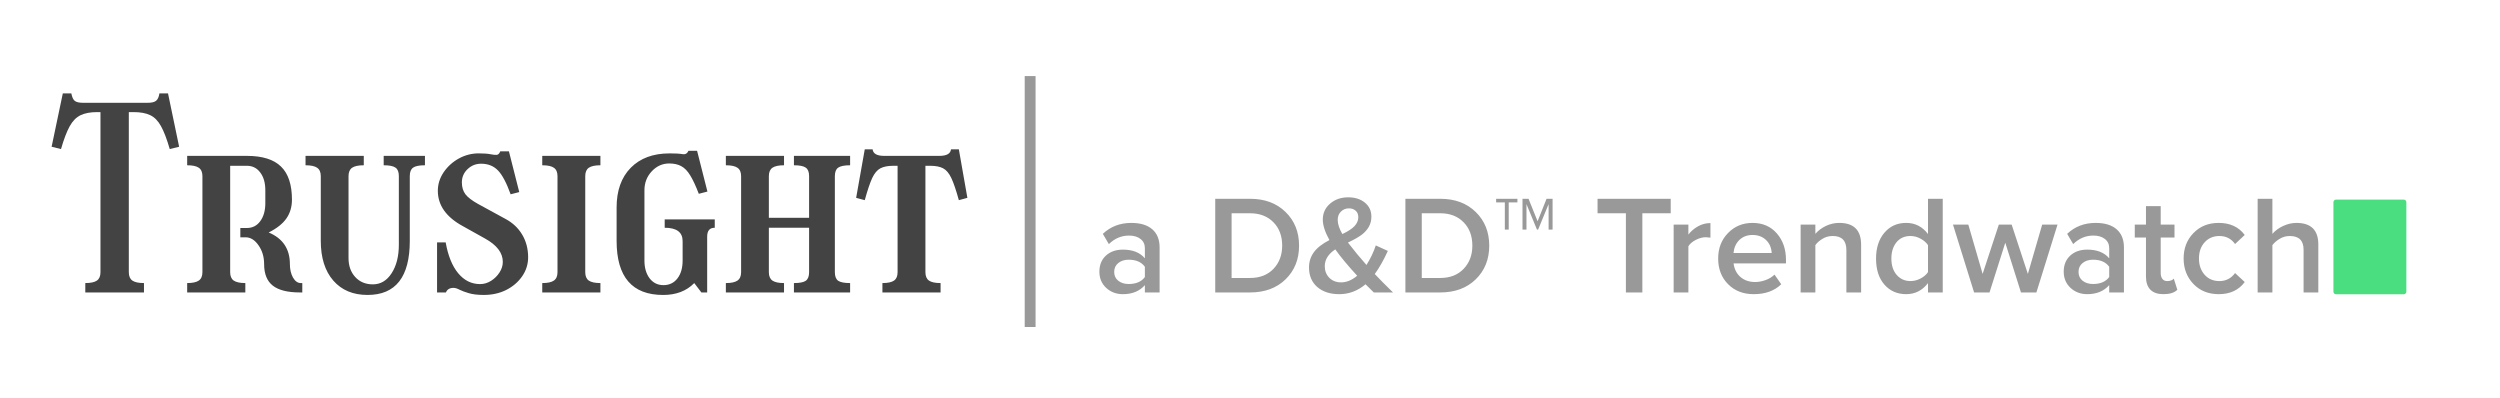
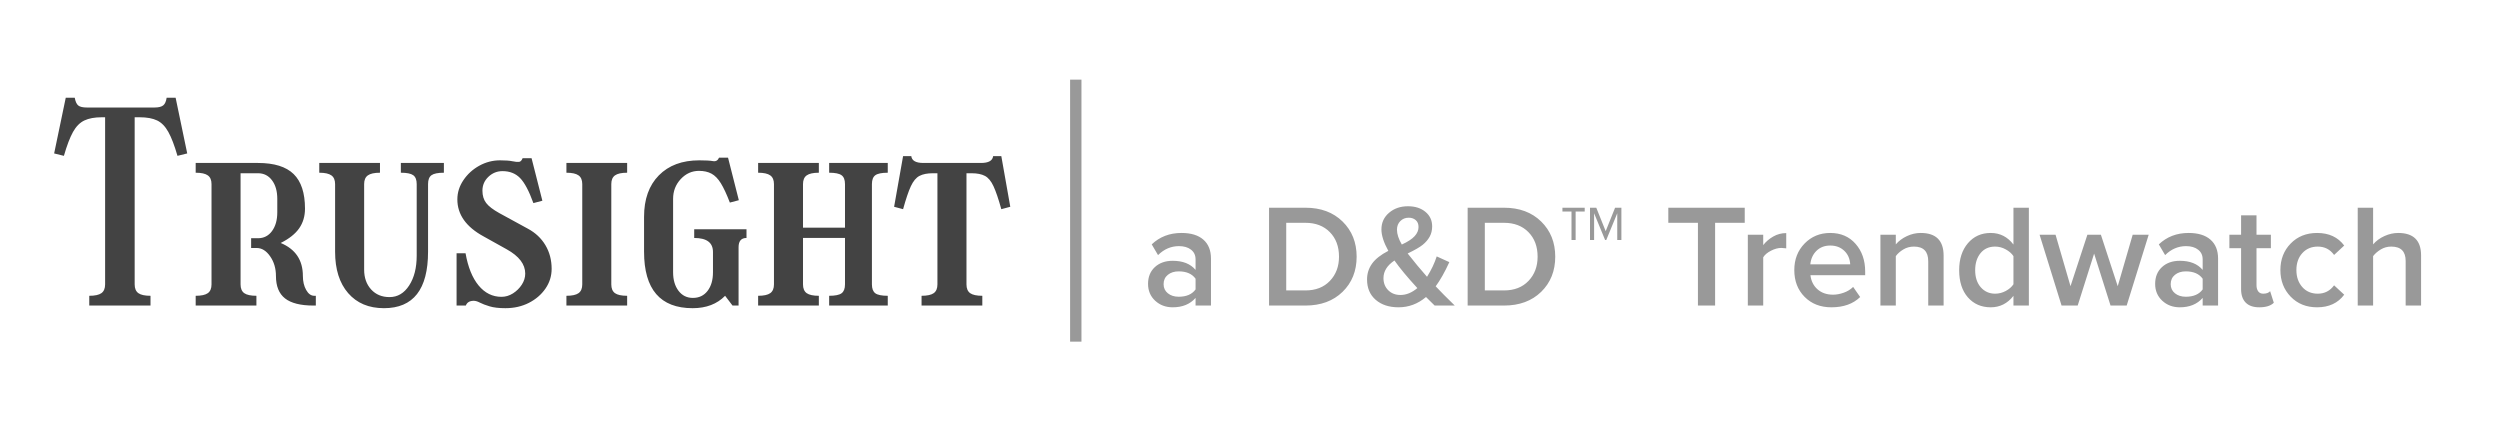
- <svg xmlns="http://www.w3.org/2000/svg" version="1.1" viewBox="0.0 0.0 453.333 72.0" fill="none" stroke="none" stroke-linecap="square" stroke-miterlimit="10">
+ <svg xmlns="http://www.w3.org/2000/svg" version="1.1" viewBox="0.0 0.0 1201.06 203.402" fill="none" stroke="none" stroke-linecap="square" stroke-miterlimit="10">
  <clipPath id="p.0">
-     <path d="m0 0l453.333 0l0 72.0l-453.333 0l0 -72.0z" clip-rule="nonzero" />
+     <path d="m0 0l1201.06 0l0 203.402l-1201.06 0l0 -203.402z" clip-rule="nonzero" />
  </clipPath>
  <g clip-path="url(#p.0)">
-     <path fill="#000000" fill-opacity="0.0" d="m0 0l453.333 0l0 72.0l-453.333 0z" fill-rule="evenodd" />
-     <path fill="#000000" fill-opacity="0.0" d="m4.457853E-5 -0.001l453.335 0l0 74.117l-453.335 0z" fill-rule="evenodd" />
-     <path fill="#434343" d="m15.469 51.328q1.469 0 2.109 -0.453q0.641 -0.453 0.641 -1.516l0 -29.031l-0.594 0q-1.844 0 -3.016 0.562q-1.156 0.547 -1.969 2.0q-0.797 1.438 -1.578 4.141l-1.703 -0.422l2.031 -9.672l1.547 0q0.188 1.016 0.625 1.359q0.438 0.344 1.484 0.344l11.75 0q1.047 0 1.5 -0.359q0.469 -0.375 0.609 -1.344l1.562 0l2.016 9.672l-1.703 0.422q-0.781 -2.703 -1.578 -4.141q-0.797 -1.453 -1.953 -2.0q-1.141 -0.562 -3.031 -0.562l-0.859 0l0 29.031q0 1.062 0.641 1.516q0.641 0.453 2.109 0.453l0 1.703l-10.641 0l0 -1.703zm18.472 0q1.469 0 2.109 -0.453q0.656 -0.453 0.656 -1.516l0 -17.422q0 -1.062 -0.656 -1.516q-0.641 -0.453 -2.109 -0.453l0 -1.703l10.828 0q4.219 0 6.188 1.938q1.984 1.922 1.984 6.0q0 1.969 -1.016 3.422q-1.016 1.438 -3.203 2.531q3.844 1.609 3.844 5.734q0 1.422 0.562 2.438q0.578 1.0 1.406 1.0l0.281 0l0 1.703l-0.422 0q-3.344 0 -4.922 -1.234q-1.578 -1.234 -1.578 -3.906q0 -1.969 -1.016 -3.406q-1.0 -1.453 -2.344 -1.453l-0.953 0l0 -1.688l1.188 0q1.516 0 2.422 -1.234q0.922 -1.25 0.922 -3.266l0 -2.344q0 -2.016 -0.922 -3.219q-0.906 -1.219 -2.422 -1.219l-3.031 0l0 19.297q0 1.062 0.641 1.516q0.656 0.453 2.109 0.453l0 1.703l-10.547 0l0 -1.703zm40.368 -7.656q0 9.812 -7.656 9.812q-3.953 0 -6.219 -2.609q-2.266 -2.609 -2.266 -7.203l0 -11.734q0 -1.062 -0.656 -1.516q-0.641 -0.453 -2.109 -0.453l0 -1.703l10.562 0l0 1.703q-1.469 0 -2.125 0.453q-0.641 0.453 -0.641 1.516l0 14.859q0 2.109 1.219 3.438q1.219 1.328 3.188 1.328q2.109 0 3.406 -2.016q1.312 -2.016 1.312 -5.188l0 -12.422q0 -1.109 -0.594 -1.531q-0.594 -0.438 -2.156 -0.438l0 -1.703l7.484 0l0 1.703q-1.562 0 -2.156 0.438q-0.594 0.422 -0.594 1.531l0 11.734zm12.52 -15.859q1.375 0 2.125 0.156q0.766 0.156 1.141 0.109q0.391 -0.047 0.625 -0.641l1.562 0l1.875 7.391l-1.562 0.406q-1.141 -3.156 -2.312 -4.344q-1.172 -1.203 -3.047 -1.203q-1.422 0 -2.453 0.984q-1.031 0.984 -1.031 2.406q0 1.281 0.641 2.141q0.641 0.844 2.297 1.766l4.953 2.703q1.969 1.047 3.047 2.859q1.078 1.812 1.078 4.109q0 1.875 -1.078 3.438q-1.078 1.562 -2.891 2.484q-1.812 0.906 -4.062 0.906q-1.688 0 -2.75 -0.328q-1.047 -0.312 -1.672 -0.625q-0.609 -0.328 -1.078 -0.328q-1.047 0 -1.375 0.828l-1.609 0l0 -9.078l1.562 0q0.641 3.625 2.266 5.594q1.641 1.969 3.969 1.969q1.062 0 2.0 -0.594q0.938 -0.594 1.531 -1.516q0.594 -0.922 0.594 -1.922q0 -2.438 -3.203 -4.219l-4.031 -2.25q-4.547 -2.469 -4.547 -6.422q0 -1.781 1.047 -3.344q1.062 -1.562 2.75 -2.5q1.703 -0.938 3.641 -0.938zm11.499 23.516q1.469 0 2.109 -0.453q0.656 -0.453 0.656 -1.516l0 -17.422q0 -1.062 -0.656 -1.516q-0.641 -0.453 -2.109 -0.453l0 -1.703l10.547 0l0 1.703q-1.453 0 -2.109 0.453q-0.641 0.453 -0.641 1.516l0 17.422q0 1.062 0.641 1.516q0.656 0.453 2.109 0.453l0 1.703l-10.547 0l0 -1.703zm23.077 -23.516q1.641 0 2.375 0.141q0.734 0.125 1.062 -0.609l1.562 0l1.875 7.391l-1.562 0.406q-0.828 -2.156 -1.562 -3.344q-0.719 -1.188 -1.625 -1.672q-0.891 -0.484 -2.172 -0.484q-1.844 0 -3.172 1.422q-1.328 1.422 -1.328 3.438l0 12.75q0 1.969 0.938 3.219q0.953 1.234 2.5 1.234q1.609 0 2.547 -1.219q0.938 -1.219 0.938 -3.234l0 -3.531q0 -2.422 -3.25 -2.422l0 -1.516l9.078 0l0 1.516q-1.375 0 -1.375 1.594l0 10.141l-1.047 0l-1.297 -1.703q-2.109 2.156 -5.641 2.156q-8.438 0 -8.438 -9.812l0 -6.047q0 -4.594 2.562 -7.203q2.578 -2.609 7.031 -2.609zm10.217 23.516q1.469 0 2.109 -0.453q0.656 -0.453 0.656 -1.516l0 -17.422q0 -1.062 -0.656 -1.516q-0.641 -0.453 -2.109 -0.453l0 -1.703l10.547 0l0 1.703q-1.453 0 -2.109 0.453q-0.641 0.453 -0.641 1.516l0 7.562l7.297 0l0 -7.562q0 -1.109 -0.594 -1.531q-0.594 -0.438 -2.156 -0.438l0 -1.703l10.188 0l0 1.703q-1.562 0 -2.172 0.438q-0.594 0.422 -0.594 1.531l0 17.422q0 1.109 0.594 1.547q0.609 0.422 2.172 0.422l0 1.703l-10.188 0l0 -1.703q1.562 0 2.156 -0.422q0.594 -0.438 0.594 -1.547l0 -8.062l-7.297 0l0 8.062q0 1.062 0.641 1.516q0.656 0.453 2.109 0.453l0 1.703l-10.547 0l0 -1.703zm28.39 0q1.469 0 2.109 -0.453q0.641 -0.453 0.641 -1.516l0 -19.297l-0.781 0q-1.453 0 -2.328 0.453q-0.875 0.453 -1.5 1.781q-0.609 1.328 -1.344 4.0l-1.562 -0.422l1.562 -8.797l1.422 0q0.141 1.188 2.109 1.188l10.0 0q1.969 0 2.109 -1.188l1.422 0l1.547 8.797l-1.547 0.422q-0.734 -2.672 -1.359 -4.0q-0.625 -1.328 -1.5 -1.781q-0.859 -0.453 -2.328 -0.453l-0.875 0l0 19.297q0 1.062 0.641 1.516q0.641 0.453 2.109 0.453l0 1.703l-10.547 0l0 -1.703z" fill-rule="nonzero" />
-     <path fill="#999999" d="m187.783 13.797l0 45.5l-1.969 0l0 -45.5l1.969 0z" fill-rule="nonzero" />
-     <path fill="#999999" d="m207.603 53.031l0 -1.328q-1.438 1.641 -3.984 1.641q-1.797 0 -3.031 -1.141q-1.234 -1.156 -1.234 -2.938q0 -1.812 1.172 -2.906q1.188 -1.094 3.094 -1.094q2.656 0 3.984 1.578l0 -1.828q0 -1.078 -0.797 -1.688q-0.781 -0.609 -2.078 -0.609q-2.078 0 -3.656 1.547l-1.094 -1.859q2.094 -1.984 5.172 -1.984q2.469 0 3.797 1.156q1.328 1.156 1.328 3.297l0 8.156l-2.672 0zm-2.938 -1.531q2.016 0 2.938 -1.266l0 -1.859q-0.922 -1.281 -2.938 -1.281q-1.141 0 -1.891 0.609q-0.734 0.594 -0.734 1.609q0 1.0 0.734 1.594q0.75 0.594 1.891 0.594zm15.697 1.531l0 -16.984l6.312 0q4.0 0 6.438 2.391q2.453 2.391 2.453 6.109q0 3.719 -2.453 6.109q-2.438 2.375 -6.438 2.375l-6.312 0zm6.312 -2.625q2.672 0 4.25 -1.656q1.578 -1.656 1.578 -4.203q0 -2.641 -1.594 -4.25q-1.594 -1.625 -4.234 -1.625l-3.344 0l0 11.734l3.344 0zm22.442 2.625l-1.5 -1.484q-2.125 1.797 -4.766 1.797q-2.469 0 -3.984 -1.297q-1.5 -1.312 -1.5 -3.547q0 -1.531 0.859 -2.734q0.875 -1.219 2.844 -2.234q-1.203 -2.172 -1.203 -3.719q0 -1.75 1.328 -2.891q1.328 -1.141 3.281 -1.141q1.859 0 3.031 0.969q1.172 0.969 1.172 2.531q0 1.016 -0.438 1.797q-0.422 0.766 -1.188 1.391q-0.766 0.625 -2.625 1.516l1.672 2.094l1.688 1.969q1.125 -1.797 1.688 -3.547l2.188 1.0q-1.172 2.562 -2.375 4.188q1.25 1.328 3.312 3.344l-3.484 0zm-5.938 -1.828q1.5 0 2.922 -1.203q-2.594 -2.828 -3.969 -4.781q-1.906 1.266 -1.906 3.047q0 1.281 0.828 2.109q0.828 0.828 2.125 0.828zm-0.609 -11.344q0 1.125 0.844 2.578q1.547 -0.719 2.219 -1.453q0.672 -0.734 0.672 -1.578q0 -0.797 -0.484 -1.203q-0.484 -0.422 -1.219 -0.422q-0.859 0 -1.453 0.594q-0.578 0.578 -0.578 1.484zm12.277 13.172l0 -16.984l6.312 0q4.0 0 6.438 2.391q2.453 2.391 2.453 6.109q0 3.719 -2.453 6.109q-2.438 2.375 -6.438 2.375l-6.312 0zm6.312 -2.625q2.672 0 4.25 -1.656q1.578 -1.656 1.578 -4.203q0 -2.641 -1.594 -4.25q-1.594 -1.625 -4.234 -1.625l-3.344 0l0 11.734l3.344 0zm19.656 -8.766l0 -4.625l-1.906 4.625l-0.203 0l-1.906 -4.625l0 4.625l-0.719 0l0 -5.594l1.094 0l1.641 4.078l1.625 -4.078l1.094 0l0 5.594l-0.719 0zm-7.234 -4.938l0 4.938l-0.703 0l0 -4.938l-1.578 0l0 -0.656l3.859 0l0 0.656l-1.578 0zm21.249 16.328l0 -14.359l-5.141 0l0 -2.625l13.266 0l0 2.625l-5.141 0l0 14.359l-2.984 0zm8.659 0l0 -12.297l2.672 0l0 1.797q0.688 -0.891 1.734 -1.484q1.047 -0.594 2.266 -0.594l0 2.641l-0.844 -0.078q-0.859 0 -1.812 0.484q-0.938 0.484 -1.344 1.156l0 8.375l-2.672 0zm14.51 0.312q-2.844 0 -4.641 -1.812q-1.797 -1.812 -1.797 -4.656q0 -2.781 1.781 -4.609q1.781 -1.844 4.453 -1.844q2.75 0 4.406 1.906q1.656 1.891 1.656 4.797l0 0.641l-9.5 0q0.188 1.516 1.234 2.453q1.062 0.922 2.688 0.922q0.891 0 1.859 -0.344q0.969 -0.344 1.641 -1.0l1.219 1.75q-1.844 1.797 -5.0 1.797zm3.266 -7.469q-0.078 -1.453 -1.031 -2.359q-0.953 -0.906 -2.438 -0.906q-1.453 0 -2.391 0.906q-0.922 0.906 -1.062 2.359l6.922 0zm13.546 7.156l0 -7.688q0 -2.547 -2.469 -2.547q-1.047 0 -1.875 0.516q-0.828 0.5 -1.281 1.141l0 8.578l-2.672 0l0 -12.297l2.672 0l0 1.672q0.766 -0.891 1.922 -1.438q1.156 -0.547 2.406 -0.547q3.969 0 3.969 3.953l0 8.656l-2.672 0zm14.8 0l0 -1.688q-1.547 2.0 -3.953 2.0q-2.438 0 -3.953 -1.734q-1.516 -1.734 -1.516 -4.719q0 -2.906 1.516 -4.688q1.516 -1.781 3.953 -1.781q2.422 0 3.953 2.016l0 -6.391l2.672 0l0 16.984l-2.672 0zm-3.188 -2.062q0.969 0 1.844 -0.469q0.891 -0.469 1.344 -1.156l0 -4.891q-0.453 -0.688 -1.344 -1.172q-0.875 -0.484 -1.844 -0.484q-1.594 0 -2.531 1.141q-0.922 1.141 -0.922 2.953q0 1.859 0.969 2.969q0.984 1.109 2.484 1.109zm20.047 2.062l-2.844 -9.016l-2.859 9.016l-2.797 0l-3.828 -12.297l2.781 0l2.594 8.938l2.938 -8.938l2.328 0l2.938 8.938l2.594 -8.938l2.781 0l-3.828 12.297l-2.797 0zm16 0l0 -1.328q-1.438 1.641 -3.984 1.641q-1.797 0 -3.031 -1.141q-1.234 -1.156 -1.234 -2.938q0 -1.812 1.172 -2.906q1.188 -1.094 3.094 -1.094q2.656 0 3.984 1.578l0 -1.828q0 -1.078 -0.797 -1.688q-0.781 -0.609 -2.078 -0.609q-2.078 0 -3.656 1.547l-1.094 -1.859q2.094 -1.984 5.172 -1.984q2.469 0 3.797 1.156q1.328 1.156 1.328 3.297l0 8.156l-2.672 0zm-2.938 -1.531q2.016 0 2.938 -1.266l0 -1.859q-0.922 -1.281 -2.938 -1.281q-1.141 0 -1.891 0.609q-0.734 0.594 -0.734 1.609q0 1.0 0.734 1.594q0.75 0.594 1.891 0.594zm12.761 1.844q-1.547 0 -2.359 -0.812q-0.797 -0.828 -0.797 -2.359l0 -7.094l-2.031 0l0 -2.344l2.031 0l0 -3.359l2.672 0l0 3.359l2.5 0l0 2.344l-2.5 0l0 6.438q0 0.641 0.297 1.047q0.297 0.406 0.875 0.406q0.812 0 1.203 -0.438l0.641 2.016q-0.797 0.797 -2.531 0.797zm10.031 0q-2.797 0 -4.578 -1.844q-1.781 -1.859 -1.781 -4.625q0 -2.781 1.781 -4.609q1.781 -1.844 4.578 -1.844q3.094 0 4.719 2.188l-1.75 1.641q-1.047 -1.453 -2.828 -1.453q-1.656 0 -2.688 1.141q-1.031 1.125 -1.031 2.938q0 1.781 1.016 2.938q1.016 1.156 2.703 1.156q1.75 0 2.828 -1.453l1.75 1.625q-1.625 2.203 -4.719 2.203zm15.392 -0.312l0 -7.75q0 -2.484 -2.5 -2.484q-1.016 0 -1.844 0.516q-0.828 0.5 -1.312 1.141l0 8.578l-2.672 0l0 -16.984l2.672 0l0 6.359q0.797 -0.906 1.969 -1.438q1.188 -0.547 2.391 -0.547q3.969 0 3.969 3.906l0 8.703l-2.672 0z" fill-rule="nonzero" />
-     <path fill="#4ade80" d="m423.604 36.675l12.269 0l0 16.206l-12.269 0z" fill-rule="evenodd" />
-     <path stroke="#4ade80" stroke-width="0.955" stroke-linejoin="round" stroke-linecap="butt" d="m423.604 36.675l12.269 0l0 16.206l-12.269 0z" fill-rule="evenodd" />
+     <path fill="#000000" fill-opacity="0.0" d="m0 0l1201.06 0l0 203.402l-1201.06 0z" fill-rule="evenodd" />
+     <path fill="#000000" fill-opacity="0.0" d="m-0.003 0.003l1201.071 0l0 205.008l-1201.071 0z" fill-rule="evenodd" />
+     <path fill="#434343" d="m42.888 142.106q4.062 0 5.828 -1.266q1.781 -1.281 1.781 -4.203l0 -80.297l-1.656 0q-5.062 0 -8.297 1.531q-3.234 1.516 -5.469 5.516q-2.219 4.0 -4.375 11.484l-4.688 -1.156l5.578 -26.766l4.312 0q0.516 2.797 1.719 3.75q1.203 0.953 4.125 0.953l32.469 0q2.922 0 4.188 -1.016q1.266 -1.016 1.656 -3.688l4.312 0l5.578 26.766l-4.688 1.156q-2.156 -7.484 -4.391 -11.484q-2.219 -4.0 -5.391 -5.516q-3.172 -1.531 -8.359 -1.531l-2.422 0l0 80.297q0 2.922 1.781 4.203q1.781 1.266 5.828 1.266l0 4.688l-29.422 0l0 -4.688zm51.123 0q4.062 0 5.828 -1.266q1.781 -1.281 1.781 -4.203l0 -48.203q0 -2.906 -1.781 -4.172q-1.766 -1.281 -5.828 -1.281l0 -4.688l29.938 0q11.672 0 17.125 5.328q5.453 5.328 5.453 16.609q0 5.453 -2.797 9.453q-2.781 4.0 -8.875 7.047q10.656 4.438 10.656 15.859q0 3.922 1.578 6.719q1.594 2.797 3.875 2.797l0.766 0l0 4.688l-1.141 0q-9.266 0 -13.641 -3.422q-4.375 -3.422 -4.375 -10.781q0 -5.453 -2.797 -9.453q-2.781 -4.0 -6.469 -4.0l-2.656 0l0 -4.688l3.297 0q4.188 0 6.719 -3.422q2.547 -3.438 2.547 -9.016l0 -6.469q0 -5.578 -2.547 -8.938q-2.531 -3.375 -6.719 -3.375l-8.375 0l0 53.406q0 2.922 1.766 4.203q1.781 1.266 5.844 1.266l0 4.688l-29.172 0l0 -4.688zm111.634 -21.188q0 27.141 -21.188 27.141q-10.906 0 -17.188 -7.219q-6.281 -7.234 -6.281 -19.922l0 -32.484q0 -2.906 -1.781 -4.172q-1.766 -1.281 -5.828 -1.281l0 -4.688l29.172 0l0 4.688q-4.047 0 -5.828 1.281q-1.781 1.266 -1.781 4.172l0 41.109q0 5.828 3.359 9.516q3.359 3.672 8.828 3.672q5.828 0 9.438 -5.578q3.625 -5.578 3.625 -14.328l0 -34.391q0 -3.047 -1.656 -4.25q-1.641 -1.203 -5.953 -1.203l0 -4.688l20.672 0l0 4.688q-4.312 0 -5.969 1.203q-1.641 1.203 -1.641 4.25l0 32.484zm34.626 -43.891q3.812 0 5.906 0.438q2.094 0.438 3.172 0.312q1.078 -0.125 1.719 -1.766l4.312 0l5.188 20.422l-4.312 1.141q-3.172 -8.75 -6.406 -12.047q-3.234 -3.312 -8.438 -3.312q-3.922 0 -6.781 2.734q-2.859 2.734 -2.859 6.656q0 3.562 1.781 5.906q1.781 2.344 6.344 4.875l13.703 7.484q5.453 2.922 8.438 7.938q2.984 5.016 2.984 11.344q0 5.203 -2.984 9.516q-2.984 4.312 -8.0 6.859q-5.0 2.531 -11.219 2.531q-4.703 0 -7.625 -0.891q-2.906 -0.875 -4.625 -1.766q-1.703 -0.891 -2.984 -0.891q-2.906 0 -3.797 2.281l-4.438 0l0 -25.125l4.312 0q1.766 10.031 6.266 15.484q4.516 5.453 10.984 5.453q2.922 0 5.516 -1.641q2.609 -1.656 4.25 -4.188q1.656 -2.547 1.656 -5.328q0 -6.734 -8.891 -11.672l-11.156 -6.219q-12.562 -6.859 -12.562 -17.766q0 -4.938 2.922 -9.25q2.922 -4.328 7.609 -6.922q4.688 -2.594 10.016 -2.594zm31.85 65.078q4.062 0 5.828 -1.266q1.781 -1.281 1.781 -4.203l0 -48.203q0 -2.906 -1.781 -4.172q-1.766 -1.281 -5.828 -1.281l0 -4.688l29.172 0l0 4.688q-4.062 0 -5.844 1.281q-1.766 1.266 -1.766 4.172l0 48.203q0 2.922 1.766 4.203q1.781 1.266 5.844 1.266l0 4.688l-29.172 0l0 -4.688zm63.814 -65.078q4.562 0 6.594 0.375q2.031 0.375 2.922 -1.656l4.312 0l5.188 20.438l-4.312 1.141q-2.281 -5.969 -4.312 -9.266q-2.031 -3.297 -4.5 -4.625q-2.469 -1.344 -6.016 -1.344q-5.078 0 -8.766 3.938q-3.672 3.938 -3.672 9.516l0 35.266q0 5.453 2.594 8.891q2.609 3.422 6.922 3.422q4.438 0 7.031 -3.359q2.609 -3.375 2.609 -8.953l0 -9.766q0 -6.719 -9.016 -6.719l0 -4.188l25.125 0l0 4.188q-3.812 0 -3.812 4.438l0 28.031l-2.906 0l-3.562 -4.688q-5.828 5.953 -15.594 5.953q-23.344 0 -23.344 -27.141l0 -16.75q0 -12.688 7.094 -19.906q7.109 -7.234 19.422 -7.234zm28.286 65.078q4.062 0 5.828 -1.266q1.781 -1.281 1.781 -4.203l0 -48.203q0 -2.906 -1.781 -4.172q-1.766 -1.281 -5.828 -1.281l0 -4.688l29.172 0l0 4.688q-4.062 0 -5.844 1.281q-1.766 1.266 -1.766 4.172l0 20.938l20.172 0l0 -20.938q0 -3.047 -1.656 -4.25q-1.641 -1.203 -5.953 -1.203l0 -4.688l28.156 0l0 4.688q-4.312 0 -5.969 1.203q-1.641 1.203 -1.641 4.25l0 48.203q0 3.047 1.641 4.266q1.656 1.203 5.969 1.203l0 4.688l-28.156 0l0 -4.688q4.312 0 5.953 -1.203q1.656 -1.219 1.656 -4.266l0 -22.312l-20.172 0l0 22.312q0 2.922 1.766 4.203q1.781 1.266 5.844 1.266l0 4.688l-29.172 0l0 -4.688zm78.518 0q4.062 0 5.844 -1.266q1.781 -1.281 1.781 -4.203l0 -53.406l-2.172 0q-4.047 0 -6.469 1.281q-2.406 1.266 -4.125 4.953q-1.703 3.672 -3.734 11.031l-4.312 -1.156l4.312 -24.344l3.938 0q0.375 3.297 5.828 3.297l27.656 0q5.453 0 5.844 -3.297l3.922 0l4.312 24.344l-4.312 1.156q-2.031 -7.359 -3.75 -11.031q-1.703 -3.688 -4.109 -4.953q-2.406 -1.281 -6.469 -1.281l-2.406 0l0 53.406q0 2.922 1.766 4.203q1.781 1.266 5.844 1.266l0 4.688l-29.188 0l0 -4.688z" fill-rule="nonzero" />
+     <path fill="#999999" d="m519.558 38.262l0 125.875l-5.453 0l0 -125.875l5.453 0z" fill-rule="nonzero" />
+     <path fill="#999999" d="m574.378 146.793l0 -3.672q-3.938 4.516 -10.984 4.516q-5.016 0 -8.438 -3.172q-3.406 -3.172 -3.406 -8.094q0 -5.016 3.266 -8.047q3.281 -3.031 8.578 -3.031q7.328 0 10.984 4.375l0 -5.078q0 -2.953 -2.188 -4.641q-2.172 -1.703 -5.781 -1.703q-5.703 0 -10.062 4.312l-3.031 -5.156q5.766 -5.484 14.297 -5.484q6.844 0 10.5 3.203q3.672 3.203 3.672 9.125l0 22.547l-7.406 0zm-8.109 -4.234q5.578 0 8.109 -3.516l0 -5.141q-2.531 -3.531 -8.109 -3.531q-3.156 0 -5.203 1.656q-2.047 1.656 -2.047 4.484q0 2.734 2.047 4.391q2.047 1.656 5.203 1.656zm43.413 4.234l0 -47.0l17.484 0q11.062 0 17.828 6.625q6.766 6.625 6.766 16.906q0 10.297 -6.766 16.891q-6.766 6.578 -17.828 6.578l-17.484 0zm17.484 -7.266q7.391 0 11.75 -4.578q4.375 -4.578 4.375 -11.625q0 -7.328 -4.406 -11.797q-4.391 -4.484 -11.719 -4.484l-9.234 0l0 32.484l9.234 0zm62.08 7.266l-4.156 -4.094q-5.859 4.938 -13.188 4.938q-6.828 0 -10.984 -3.594q-4.156 -3.594 -4.156 -9.797q0 -4.219 2.391 -7.562q2.391 -3.359 7.828 -6.172q-3.312 -6.0 -3.312 -10.297q0 -4.859 3.656 -7.984q3.672 -3.141 9.094 -3.141q5.141 0 8.375 2.672q3.25 2.672 3.25 6.984q0 2.812 -1.203 4.969q-1.188 2.141 -3.312 3.875q-2.109 1.719 -7.25 4.188l4.656 5.781l4.641 5.422q3.109 -4.938 4.656 -9.797l6.062 2.75q-3.25 7.125 -6.562 11.625q3.453 3.672 9.172 9.234l-9.656 0zm-16.422 -5.078q4.156 0 8.109 -3.312q-7.188 -7.812 -11.0 -13.25q-5.281 3.531 -5.281 8.469q0 3.516 2.281 5.812q2.297 2.281 5.891 2.281zm-1.688 -31.359q0 3.109 2.328 7.125q4.297 -1.969 6.156 -4.016q1.875 -2.047 1.875 -4.375q0 -2.188 -1.344 -3.344q-1.344 -1.156 -3.375 -1.156q-2.406 0 -4.031 1.625q-1.609 1.609 -1.609 4.141zm33.96 36.438l0 -47.0l17.484 0q11.062 0 17.828 6.625q6.766 6.625 6.766 16.906q0 10.297 -6.766 16.891q-6.766 6.578 -17.828 6.578l-17.484 0zm17.484 -7.266q7.391 0 11.75 -4.578q4.375 -4.578 4.375 -11.625q0 -7.328 -4.406 -11.797q-4.391 -4.484 -11.719 -4.484l-9.234 0l0 32.484l9.234 0zm54.39 -24.234l0 -12.828l-5.281 12.828l-0.562 0l-5.281 -12.828l0 12.828l-1.969 0l0 -15.5l3.016 0l4.516 11.266l4.516 -11.266l3.031 0l0 15.5l-1.984 0zm-20.0 -13.672l0 13.672l-1.984 0l0 -13.672l-4.359 0l0 -1.828l10.703 0l0 1.828l-4.359 0zm58.759 45.172l0 -39.75l-14.234 0l0 -7.25l36.719 0l0 7.25l-14.234 0l0 39.75l-8.25 0zm23.968 0l0 -34.031l7.391 0l0 5.0q1.906 -2.469 4.797 -4.125q2.891 -1.656 6.266 -1.656l0 7.328l-2.328 -0.203q-2.391 0 -5.0 1.344q-2.609 1.328 -3.734 3.156l0 23.188l-7.391 0zm40.156 0.844q-7.891 0 -12.859 -5.0q-4.969 -5.0 -4.969 -12.891q0 -7.688 4.938 -12.75q4.938 -5.078 12.328 -5.078q7.609 0 12.188 5.25q4.594 5.25 4.594 13.281l0 1.75l-26.297 0q0.5 4.234 3.422 6.812q2.922 2.562 7.438 2.562q2.469 0 5.141 -0.953q2.688 -0.953 4.516 -2.781l3.375 4.859q-5.062 4.938 -13.812 4.938zm9.031 -20.641q-0.219 -4.016 -2.859 -6.516q-2.641 -2.516 -6.734 -2.516q-4.016 0 -6.594 2.516q-2.562 2.5 -2.984 6.516l19.172 0zm37.485 19.797l0 -21.281q0 -7.047 -6.844 -7.047q-2.875 0 -5.172 1.406q-2.297 1.406 -3.562 3.172l0 23.75l-7.391 0l0 -34.031l7.391 0l0 4.641q2.125 -2.469 5.328 -3.969q3.203 -1.516 6.656 -1.516q10.984 0 10.984 10.922l0 23.953l-7.391 0zm40.94 0l0 -4.656q-4.297 5.5 -10.922 5.5q-6.766 0 -10.969 -4.781q-4.188 -4.797 -4.188 -13.047q0 -8.031 4.188 -12.953q4.203 -4.938 10.969 -4.938q6.688 0 10.922 5.562l0 -17.688l7.406 0l0 47.0l-7.406 0zm-8.812 -5.703q2.688 0 5.109 -1.297q2.438 -1.312 3.703 -3.219l0 -13.531q-1.266 -1.906 -3.703 -3.234q-2.422 -1.344 -5.109 -1.344q-4.438 0 -7.016 3.172q-2.562 3.172 -2.562 8.172q0 5.141 2.703 8.219q2.719 3.062 6.875 3.062zm55.458 5.703l-7.891 -24.953l-7.891 24.953l-7.75 0l-10.562 -34.031l7.672 0l7.188 24.734l8.109 -24.734l6.484 0l8.094 24.734l7.188 -24.734l7.688 0l-10.578 34.031l-7.75 0zm44.258 0l0 -3.672q-3.938 4.516 -10.984 4.516q-5.016 0 -8.438 -3.172q-3.406 -3.172 -3.406 -8.094q0 -5.016 3.266 -8.047q3.281 -3.031 8.578 -3.031q7.328 0 10.984 4.375l0 -5.078q0 -2.953 -2.188 -4.641q-2.172 -1.703 -5.781 -1.703q-5.703 0 -10.062 4.312l-3.031 -5.156q5.766 -5.484 14.297 -5.484q6.844 0 10.5 3.203q3.672 3.203 3.672 9.125l0 22.547l-7.406 0zm-8.109 -4.234q5.578 0 8.109 -3.516l0 -5.141q-2.531 -3.531 -8.109 -3.531q-3.156 0 -5.203 1.656q-2.047 1.656 -2.047 4.484q0 2.734 2.047 4.391q2.047 1.656 5.203 1.656zm35.318 5.078q-4.297 0 -6.531 -2.25q-2.219 -2.266 -2.219 -6.484l0 -19.656l-5.625 0l0 -6.484l5.625 0l0 -9.312l7.406 0l0 9.312l6.906 0l0 6.484l-6.906 0l0 17.828q0 1.75 0.812 2.891q0.812 1.125 2.422 1.125q2.266 0 3.312 -1.203l1.766 5.562q-2.188 2.188 -6.969 2.188zm27.761 0q-7.75 0 -12.688 -5.109q-4.938 -5.109 -4.938 -12.781q0 -7.688 4.938 -12.75q4.938 -5.078 12.688 -5.078q8.531 0 13.031 6.047l-4.859 4.516q-2.891 -4.016 -7.828 -4.016q-4.578 0 -7.438 3.141q-2.844 3.125 -2.844 8.141q0 4.922 2.812 8.141q2.828 3.203 7.469 3.203q4.875 0 7.828 -4.016l4.859 4.5q-4.5 6.062 -13.031 6.062zm42.554 -0.844l0 -21.422q0 -6.906 -6.906 -6.906q-2.812 0 -5.109 1.406q-2.281 1.406 -3.625 3.172l0 23.75l-7.391 0l0 -47.0l7.391 0l0 17.609q2.188 -2.531 5.453 -4.0q3.281 -1.484 6.594 -1.484q11.0 0 11.0 10.781l0 24.094l-7.406 0z" fill-rule="nonzero" />
  </g>
</svg>
